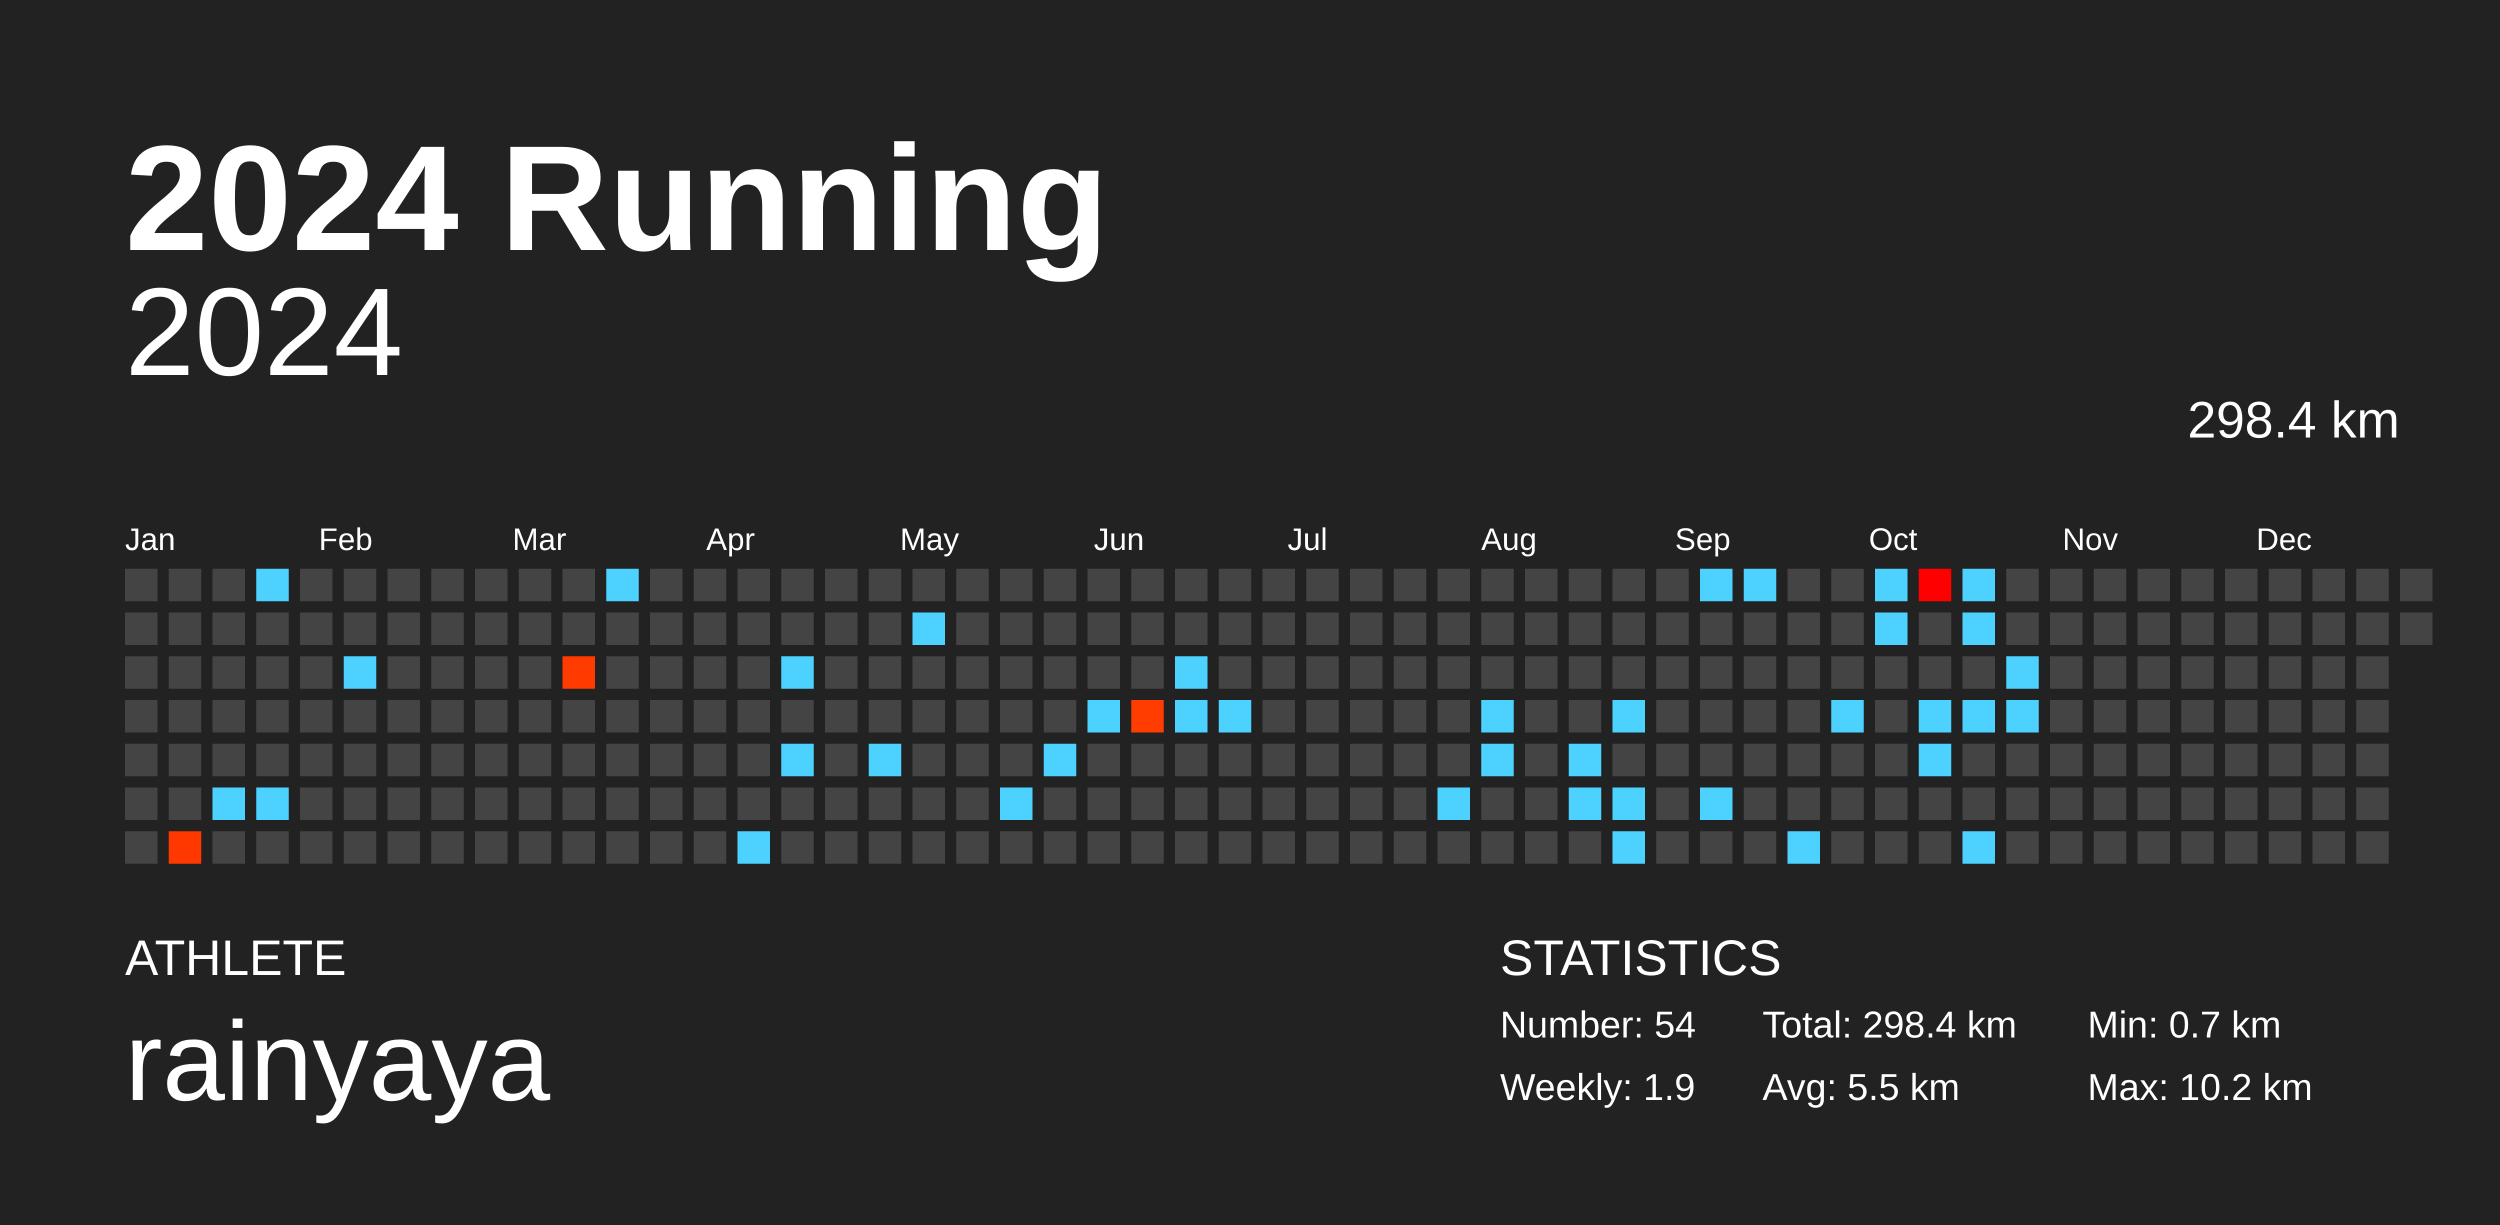
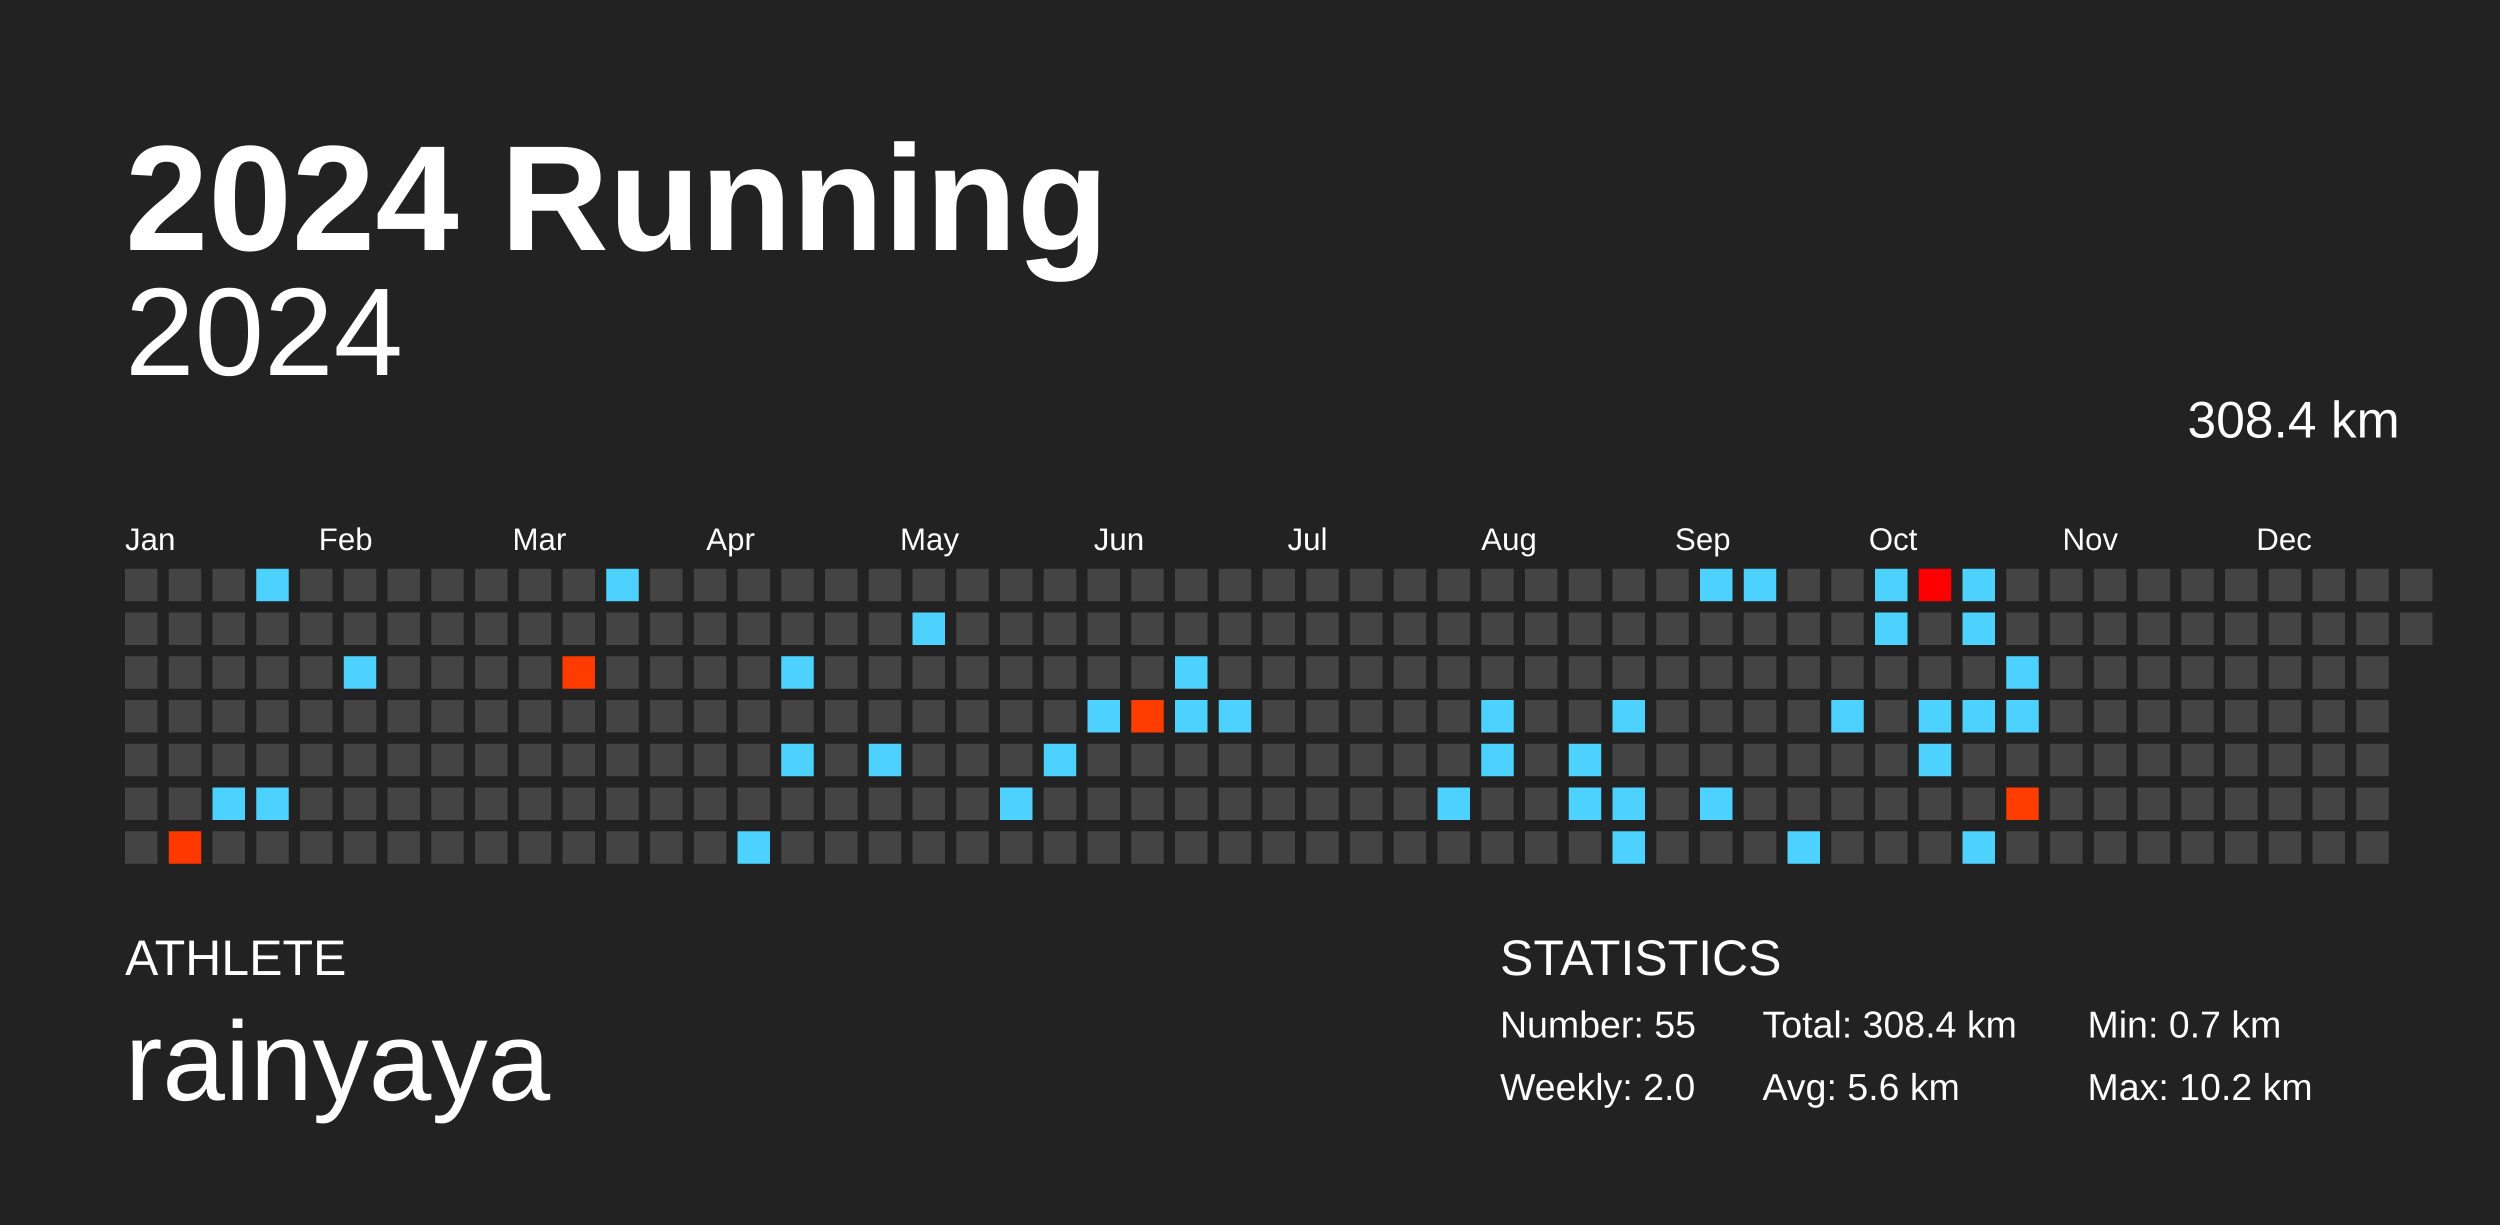
<svg xmlns="http://www.w3.org/2000/svg" baseProfile="full" height="98mm" version="1.1" viewBox="0,0,200,98" width="200mm">
  <defs />
  <rect fill="#222222" height="98" width="200" x="0" y="0" />
  <text fill="#FFFFFF" style="font-size:12px; font-family:Arial; font-weight:bold;" x="10" y="20">2024 Running</text>
  <text fill="#FFFFFF" style="font-size:4px; font-family:Arial" x="10" y="78">ATHLETE</text>
  <text fill="#FFFFFF" style="font-size:9px; font-family:Arial" x="10" y="88">rainyaya</text>
  <text fill="#FFFFFF" style="font-size:4px; font-family:Arial" x="120" y="78">STATISTICS</text>
-   <text fill="#FFFFFF" style="font-size:3px; font-family:Arial" x="120" y="83">Number: 54</text>
-   <text fill="#FFFFFF" style="font-size:3px; font-family:Arial" x="120" y="88">Weekly: 1.9</text>
-   <text fill="#FFFFFF" style="font-size:3px; font-family:Arial" x="141" y="83">Total: 298.4 km</text>
-   <text fill="#FFFFFF" style="font-size:3px; font-family:Arial" x="141" y="88">Avg: 5.5 km</text>
+   <text fill="#FFFFFF" style="font-size:3px; font-family:Arial" x="120" y="83">Number: 55</text>
+   <text fill="#FFFFFF" style="font-size:3px; font-family:Arial" x="120" y="88">Weekly: 2.0</text>
+   <text fill="#FFFFFF" style="font-size:3px; font-family:Arial" x="141" y="83">Total: 308.4 km</text>
+   <text fill="#FFFFFF" style="font-size:3px; font-family:Arial" x="141" y="88">Avg: 5.6 km</text>
  <text fill="#FFFFFF" style="font-size:3px; font-family:Arial" x="167" y="83">Min: 0.7 km</text>
  <text fill="#FFFFFF" style="font-size:3px; font-family:Arial" x="167" y="88">Max: 10.2 km</text>
  <text alignment-baseline="hanging" fill="#FFFFFF" style="font-size:10.0px; font-family:Arial;" x="10" y="30">2024</text>
-   <text alignment-baseline="hanging" fill="#FFFFFF" style="font-size:4.125px; font-family:Arial;" x="175" y="35">298.4 km</text>
+   <text alignment-baseline="hanging" fill="#FFFFFF" style="font-size:4.125px; font-family:Arial;" x="175" y="35">308.4 km</text>
  <text fill="#FFFFFF" style="font-size:2.5px; font-family:Arial" x="10.0" y="44">Jan</text>
  <text fill="#FFFFFF" style="font-size:2.5px; font-family:Arial" x="25.5" y="44">Feb</text>
  <text fill="#FFFFFF" style="font-size:2.5px; font-family:Arial" x="41.0" y="44">Mar</text>
  <text fill="#FFFFFF" style="font-size:2.5px; font-family:Arial" x="56.5" y="44">Apr</text>
  <text fill="#FFFFFF" style="font-size:2.5px; font-family:Arial" x="72.0" y="44">May</text>
  <text fill="#FFFFFF" style="font-size:2.5px; font-family:Arial" x="87.5" y="44">Jun</text>
  <text fill="#FFFFFF" style="font-size:2.5px; font-family:Arial" x="103.0" y="44">Jul</text>
  <text fill="#FFFFFF" style="font-size:2.5px; font-family:Arial" x="118.5" y="44">Aug</text>
  <text fill="#FFFFFF" style="font-size:2.5px; font-family:Arial" x="134.0" y="44">Sep</text>
  <text fill="#FFFFFF" style="font-size:2.5px; font-family:Arial" x="149.5" y="44">Oct</text>
  <text fill="#FFFFFF" style="font-size:2.5px; font-family:Arial" x="165.0" y="44">Nov</text>
  <text fill="#FFFFFF" style="font-size:2.5px; font-family:Arial" x="180.5" y="44">Dec</text>
  <rect fill="#444444" height="2.6" width="2.6" x="10.0" y="45.5" />
  <rect fill="#444444" height="2.6" width="2.6" x="10.0" y="49.0" />
  <rect fill="#444444" height="2.6" width="2.6" x="10.0" y="52.5" />
  <rect fill="#444444" height="2.6" width="2.6" x="10.0" y="56.0" />
  <rect fill="#444444" height="2.6" width="2.6" x="10.0" y="59.5" />
  <rect fill="#444444" height="2.6" width="2.6" x="10.0" y="63.0" />
  <rect fill="#444444" height="2.6" width="2.6" x="10.0" y="66.5" />
  <rect fill="#444444" height="2.6" width="2.6" x="13.5" y="45.5" />
  <rect fill="#444444" height="2.6" width="2.6" x="13.5" y="49.0" />
  <rect fill="#444444" height="2.6" width="2.6" x="13.5" y="52.5" />
  <rect fill="#444444" height="2.6" width="2.6" x="13.5" y="56.0" />
  <rect fill="#444444" height="2.6" width="2.6" x="13.5" y="59.5" />
  <rect fill="#444444" height="2.6" width="2.6" x="13.5" y="63.0" />
  <rect fill="#ff3800" height="2.6" width="2.6" x="13.5" y="66.5" />
  <rect fill="#444444" height="2.6" width="2.6" x="17.0" y="45.5" />
  <rect fill="#444444" height="2.6" width="2.6" x="17.0" y="49.0" />
  <rect fill="#444444" height="2.6" width="2.6" x="17.0" y="52.5" />
  <rect fill="#444444" height="2.6" width="2.6" x="17.0" y="56.0" />
  <rect fill="#444444" height="2.6" width="2.6" x="17.0" y="59.5" />
  <rect fill="#4dd2ff" height="2.6" width="2.6" x="17.0" y="63.0" />
  <rect fill="#444444" height="2.6" width="2.6" x="17.0" y="66.5" />
  <rect fill="#4dd2ff" height="2.6" width="2.6" x="20.5" y="45.5" />
  <rect fill="#444444" height="2.6" width="2.6" x="20.5" y="49.0" />
  <rect fill="#444444" height="2.6" width="2.6" x="20.5" y="52.5" />
  <rect fill="#444444" height="2.6" width="2.6" x="20.5" y="56.0" />
  <rect fill="#444444" height="2.6" width="2.6" x="20.5" y="59.5" />
  <rect fill="#4dd2ff" height="2.6" width="2.6" x="20.5" y="63.0" />
  <rect fill="#444444" height="2.6" width="2.6" x="20.5" y="66.5" />
  <rect fill="#444444" height="2.6" width="2.6" x="24.0" y="45.5" />
  <rect fill="#444444" height="2.6" width="2.6" x="24.0" y="49.0" />
  <rect fill="#444444" height="2.6" width="2.6" x="24.0" y="52.5" />
  <rect fill="#444444" height="2.6" width="2.6" x="24.0" y="56.0" />
  <rect fill="#444444" height="2.6" width="2.6" x="24.0" y="59.5" />
  <rect fill="#444444" height="2.6" width="2.6" x="24.0" y="63.0" />
  <rect fill="#444444" height="2.6" width="2.6" x="24.0" y="66.5" />
  <rect fill="#444444" height="2.6" width="2.6" x="27.5" y="45.5" />
  <rect fill="#444444" height="2.6" width="2.6" x="27.5" y="49.0" />
  <rect fill="#4dd2ff" height="2.6" width="2.6" x="27.5" y="52.5" />
  <rect fill="#444444" height="2.6" width="2.6" x="27.5" y="56.0" />
  <rect fill="#444444" height="2.6" width="2.6" x="27.5" y="59.5" />
  <rect fill="#444444" height="2.6" width="2.6" x="27.5" y="63.0" />
  <rect fill="#444444" height="2.6" width="2.6" x="27.5" y="66.5" />
  <rect fill="#444444" height="2.6" width="2.6" x="31.0" y="45.5" />
  <rect fill="#444444" height="2.6" width="2.6" x="31.0" y="49.0" />
  <rect fill="#444444" height="2.6" width="2.6" x="31.0" y="52.5" />
  <rect fill="#444444" height="2.6" width="2.6" x="31.0" y="56.0" />
  <rect fill="#444444" height="2.6" width="2.6" x="31.0" y="59.5" />
  <rect fill="#444444" height="2.6" width="2.6" x="31.0" y="63.0" />
  <rect fill="#444444" height="2.6" width="2.6" x="31.0" y="66.5" />
  <rect fill="#444444" height="2.6" width="2.6" x="34.5" y="45.5" />
  <rect fill="#444444" height="2.6" width="2.6" x="34.5" y="49.0" />
  <rect fill="#444444" height="2.6" width="2.6" x="34.5" y="52.5" />
  <rect fill="#444444" height="2.6" width="2.6" x="34.5" y="56.0" />
  <rect fill="#444444" height="2.6" width="2.6" x="34.5" y="59.5" />
  <rect fill="#444444" height="2.6" width="2.6" x="34.5" y="63.0" />
  <rect fill="#444444" height="2.6" width="2.6" x="34.5" y="66.5" />
  <rect fill="#444444" height="2.6" width="2.6" x="38.0" y="45.5" />
  <rect fill="#444444" height="2.6" width="2.6" x="38.0" y="49.0" />
  <rect fill="#444444" height="2.6" width="2.6" x="38.0" y="52.5" />
  <rect fill="#444444" height="2.6" width="2.6" x="38.0" y="56.0" />
  <rect fill="#444444" height="2.6" width="2.6" x="38.0" y="59.5" />
  <rect fill="#444444" height="2.6" width="2.6" x="38.0" y="63.0" />
  <rect fill="#444444" height="2.6" width="2.6" x="38.0" y="66.5" />
  <rect fill="#444444" height="2.6" width="2.6" x="41.5" y="45.5" />
  <rect fill="#444444" height="2.6" width="2.6" x="41.5" y="49.0" />
  <rect fill="#444444" height="2.6" width="2.6" x="41.5" y="52.5" />
  <rect fill="#444444" height="2.6" width="2.6" x="41.5" y="56.0" />
  <rect fill="#444444" height="2.6" width="2.6" x="41.5" y="59.5" />
  <rect fill="#444444" height="2.6" width="2.6" x="41.5" y="63.0" />
  <rect fill="#444444" height="2.6" width="2.6" x="41.5" y="66.5" />
  <rect fill="#444444" height="2.6" width="2.6" x="45.0" y="45.5" />
  <rect fill="#444444" height="2.6" width="2.6" x="45.0" y="49.0" />
  <rect fill="#ff3b00" height="2.6" width="2.6" x="45.0" y="52.5" />
  <rect fill="#444444" height="2.6" width="2.6" x="45.0" y="56.0" />
  <rect fill="#444444" height="2.6" width="2.6" x="45.0" y="59.5" />
  <rect fill="#444444" height="2.6" width="2.6" x="45.0" y="63.0" />
  <rect fill="#444444" height="2.6" width="2.6" x="45.0" y="66.5" />
  <rect fill="#4dd2ff" height="2.6" width="2.6" x="48.5" y="45.5" />
  <rect fill="#444444" height="2.6" width="2.6" x="48.5" y="49.0" />
  <rect fill="#444444" height="2.6" width="2.6" x="48.5" y="52.5" />
  <rect fill="#444444" height="2.6" width="2.6" x="48.5" y="56.0" />
  <rect fill="#444444" height="2.6" width="2.6" x="48.5" y="59.5" />
  <rect fill="#444444" height="2.6" width="2.6" x="48.5" y="63.0" />
  <rect fill="#444444" height="2.6" width="2.6" x="48.5" y="66.5" />
  <rect fill="#444444" height="2.6" width="2.6" x="52.0" y="45.5" />
  <rect fill="#444444" height="2.6" width="2.6" x="52.0" y="49.0" />
  <rect fill="#444444" height="2.6" width="2.6" x="52.0" y="52.5" />
  <rect fill="#444444" height="2.6" width="2.6" x="52.0" y="56.0" />
  <rect fill="#444444" height="2.6" width="2.6" x="52.0" y="59.5" />
  <rect fill="#444444" height="2.6" width="2.6" x="52.0" y="63.0" />
  <rect fill="#444444" height="2.6" width="2.6" x="52.0" y="66.5" />
  <rect fill="#444444" height="2.6" width="2.6" x="55.5" y="45.5" />
  <rect fill="#444444" height="2.6" width="2.6" x="55.5" y="49.0" />
  <rect fill="#444444" height="2.6" width="2.6" x="55.5" y="52.5" />
  <rect fill="#444444" height="2.6" width="2.6" x="55.5" y="56.0" />
  <rect fill="#444444" height="2.6" width="2.6" x="55.5" y="59.5" />
  <rect fill="#444444" height="2.6" width="2.6" x="55.5" y="63.0" />
  <rect fill="#444444" height="2.6" width="2.6" x="55.5" y="66.5" />
  <rect fill="#444444" height="2.6" width="2.6" x="59.0" y="45.5" />
  <rect fill="#444444" height="2.6" width="2.6" x="59.0" y="49.0" />
  <rect fill="#444444" height="2.6" width="2.6" x="59.0" y="52.5" />
  <rect fill="#444444" height="2.6" width="2.6" x="59.0" y="56.0" />
  <rect fill="#444444" height="2.6" width="2.6" x="59.0" y="59.5" />
  <rect fill="#444444" height="2.6" width="2.6" x="59.0" y="63.0" />
  <rect fill="#4dd2ff" height="2.6" width="2.6" x="59.0" y="66.5" />
  <rect fill="#444444" height="2.6" width="2.6" x="62.5" y="45.5" />
  <rect fill="#444444" height="2.6" width="2.6" x="62.5" y="49.0" />
  <rect fill="#4dd2ff" height="2.6" width="2.6" x="62.5" y="52.5" />
  <rect fill="#444444" height="2.6" width="2.6" x="62.5" y="56.0" />
  <rect fill="#4dd2ff" height="2.6" width="2.6" x="62.5" y="59.5" />
  <rect fill="#444444" height="2.6" width="2.6" x="62.5" y="63.0" />
  <rect fill="#444444" height="2.6" width="2.6" x="62.5" y="66.5" />
  <rect fill="#444444" height="2.6" width="2.6" x="66.0" y="45.5" />
  <rect fill="#444444" height="2.6" width="2.6" x="66.0" y="49.0" />
  <rect fill="#444444" height="2.6" width="2.6" x="66.0" y="52.5" />
  <rect fill="#444444" height="2.6" width="2.6" x="66.0" y="56.0" />
  <rect fill="#444444" height="2.6" width="2.6" x="66.0" y="59.5" />
  <rect fill="#444444" height="2.6" width="2.6" x="66.0" y="63.0" />
  <rect fill="#444444" height="2.6" width="2.6" x="66.0" y="66.5" />
  <rect fill="#444444" height="2.6" width="2.6" x="69.5" y="45.5" />
  <rect fill="#444444" height="2.6" width="2.6" x="69.5" y="49.0" />
  <rect fill="#444444" height="2.6" width="2.6" x="69.5" y="52.5" />
  <rect fill="#444444" height="2.6" width="2.6" x="69.5" y="56.0" />
  <rect fill="#4dd2ff" height="2.6" width="2.6" x="69.5" y="59.5" />
  <rect fill="#444444" height="2.6" width="2.6" x="69.5" y="63.0" />
  <rect fill="#444444" height="2.6" width="2.6" x="69.5" y="66.5" />
  <rect fill="#444444" height="2.6" width="2.6" x="73.0" y="45.5" />
  <rect fill="#4dd2ff" height="2.6" width="2.6" x="73.0" y="49.0" />
  <rect fill="#444444" height="2.6" width="2.6" x="73.0" y="52.5" />
  <rect fill="#444444" height="2.6" width="2.6" x="73.0" y="56.0" />
  <rect fill="#444444" height="2.6" width="2.6" x="73.0" y="59.5" />
  <rect fill="#444444" height="2.6" width="2.6" x="73.0" y="63.0" />
  <rect fill="#444444" height="2.6" width="2.6" x="73.0" y="66.5" />
  <rect fill="#444444" height="2.6" width="2.6" x="76.5" y="45.5" />
  <rect fill="#444444" height="2.6" width="2.6" x="76.5" y="49.0" />
  <rect fill="#444444" height="2.6" width="2.6" x="76.5" y="52.5" />
  <rect fill="#444444" height="2.6" width="2.6" x="76.5" y="56.0" />
  <rect fill="#444444" height="2.6" width="2.6" x="76.5" y="59.5" />
  <rect fill="#444444" height="2.6" width="2.6" x="76.5" y="63.0" />
  <rect fill="#444444" height="2.6" width="2.6" x="76.5" y="66.5" />
  <rect fill="#444444" height="2.6" width="2.6" x="80.0" y="45.5" />
  <rect fill="#444444" height="2.6" width="2.6" x="80.0" y="49.0" />
  <rect fill="#444444" height="2.6" width="2.6" x="80.0" y="52.5" />
  <rect fill="#444444" height="2.6" width="2.6" x="80.0" y="56.0" />
  <rect fill="#444444" height="2.6" width="2.6" x="80.0" y="59.5" />
  <rect fill="#4dd2ff" height="2.6" width="2.6" x="80.0" y="63.0" />
  <rect fill="#444444" height="2.6" width="2.6" x="80.0" y="66.5" />
  <rect fill="#444444" height="2.6" width="2.6" x="83.5" y="45.5" />
  <rect fill="#444444" height="2.6" width="2.6" x="83.5" y="49.0" />
  <rect fill="#444444" height="2.6" width="2.6" x="83.5" y="52.5" />
  <rect fill="#444444" height="2.6" width="2.6" x="83.5" y="56.0" />
  <rect fill="#4dd2ff" height="2.6" width="2.6" x="83.5" y="59.5" />
  <rect fill="#444444" height="2.6" width="2.6" x="83.5" y="63.0" />
  <rect fill="#444444" height="2.6" width="2.6" x="83.5" y="66.5" />
  <rect fill="#444444" height="2.6" width="2.6" x="87.0" y="45.5" />
  <rect fill="#444444" height="2.6" width="2.6" x="87.0" y="49.0" />
  <rect fill="#444444" height="2.6" width="2.6" x="87.0" y="52.5" />
  <rect fill="#4dd2ff" height="2.6" width="2.6" x="87.0" y="56.0" />
  <rect fill="#444444" height="2.6" width="2.6" x="87.0" y="59.5" />
  <rect fill="#444444" height="2.6" width="2.6" x="87.0" y="63.0" />
  <rect fill="#444444" height="2.6" width="2.6" x="87.0" y="66.5" />
  <rect fill="#444444" height="2.6" width="2.6" x="90.5" y="45.5" />
  <rect fill="#444444" height="2.6" width="2.6" x="90.5" y="49.0" />
  <rect fill="#444444" height="2.6" width="2.6" x="90.5" y="52.5" />
  <rect fill="#ff3d00" height="2.6" width="2.6" x="90.5" y="56.0" />
  <rect fill="#444444" height="2.6" width="2.6" x="90.5" y="59.5" />
  <rect fill="#444444" height="2.6" width="2.6" x="90.5" y="63.0" />
  <rect fill="#444444" height="2.6" width="2.6" x="90.5" y="66.5" />
  <rect fill="#444444" height="2.6" width="2.6" x="94.0" y="45.5" />
  <rect fill="#444444" height="2.6" width="2.6" x="94.0" y="49.0" />
  <rect fill="#4dd2ff" height="2.6" width="2.6" x="94.0" y="52.5" />
  <rect fill="#4dd2ff" height="2.6" width="2.6" x="94.0" y="56.0" />
  <rect fill="#444444" height="2.6" width="2.6" x="94.0" y="59.5" />
  <rect fill="#444444" height="2.6" width="2.6" x="94.0" y="63.0" />
  <rect fill="#444444" height="2.6" width="2.6" x="94.0" y="66.5" />
  <rect fill="#444444" height="2.6" width="2.6" x="97.5" y="45.5" />
  <rect fill="#444444" height="2.6" width="2.6" x="97.5" y="49.0" />
  <rect fill="#444444" height="2.6" width="2.6" x="97.5" y="52.5" />
  <rect fill="#4dd2ff" height="2.6" width="2.6" x="97.5" y="56.0" />
  <rect fill="#444444" height="2.6" width="2.6" x="97.5" y="59.5" />
  <rect fill="#444444" height="2.6" width="2.6" x="97.5" y="63.0" />
  <rect fill="#444444" height="2.6" width="2.6" x="97.5" y="66.5" />
  <rect fill="#444444" height="2.6" width="2.6" x="101.0" y="45.5" />
  <rect fill="#444444" height="2.6" width="2.6" x="101.0" y="49.0" />
  <rect fill="#444444" height="2.6" width="2.6" x="101.0" y="52.5" />
  <rect fill="#444444" height="2.6" width="2.6" x="101.0" y="56.0" />
  <rect fill="#444444" height="2.6" width="2.6" x="101.0" y="59.5" />
  <rect fill="#444444" height="2.6" width="2.6" x="101.0" y="63.0" />
  <rect fill="#444444" height="2.6" width="2.6" x="101.0" y="66.5" />
  <rect fill="#444444" height="2.6" width="2.6" x="104.5" y="45.5" />
  <rect fill="#444444" height="2.6" width="2.6" x="104.5" y="49.0" />
  <rect fill="#444444" height="2.6" width="2.6" x="104.5" y="52.5" />
  <rect fill="#444444" height="2.6" width="2.6" x="104.5" y="56.0" />
  <rect fill="#444444" height="2.6" width="2.6" x="104.5" y="59.5" />
  <rect fill="#444444" height="2.6" width="2.6" x="104.5" y="63.0" />
  <rect fill="#444444" height="2.6" width="2.6" x="104.5" y="66.5" />
  <rect fill="#444444" height="2.6" width="2.6" x="108.0" y="45.5" />
  <rect fill="#444444" height="2.6" width="2.6" x="108.0" y="49.0" />
  <rect fill="#444444" height="2.6" width="2.6" x="108.0" y="52.5" />
  <rect fill="#444444" height="2.6" width="2.6" x="108.0" y="56.0" />
  <rect fill="#444444" height="2.6" width="2.6" x="108.0" y="59.5" />
  <rect fill="#444444" height="2.6" width="2.6" x="108.0" y="63.0" />
  <rect fill="#444444" height="2.6" width="2.6" x="108.0" y="66.5" />
  <rect fill="#444444" height="2.6" width="2.6" x="111.5" y="45.5" />
  <rect fill="#444444" height="2.6" width="2.6" x="111.5" y="49.0" />
  <rect fill="#444444" height="2.6" width="2.6" x="111.5" y="52.5" />
  <rect fill="#444444" height="2.6" width="2.6" x="111.5" y="56.0" />
  <rect fill="#444444" height="2.6" width="2.6" x="111.5" y="59.5" />
  <rect fill="#444444" height="2.6" width="2.6" x="111.5" y="63.0" />
  <rect fill="#444444" height="2.6" width="2.6" x="111.5" y="66.5" />
  <rect fill="#444444" height="2.6" width="2.6" x="115.0" y="45.5" />
  <rect fill="#444444" height="2.6" width="2.6" x="115.0" y="49.0" />
  <rect fill="#444444" height="2.6" width="2.6" x="115.0" y="52.5" />
  <rect fill="#444444" height="2.6" width="2.6" x="115.0" y="56.0" />
  <rect fill="#444444" height="2.6" width="2.6" x="115.0" y="59.5" />
  <rect fill="#4dd2ff" height="2.6" width="2.6" x="115.0" y="63.0" />
  <rect fill="#444444" height="2.6" width="2.6" x="115.0" y="66.5" />
  <rect fill="#444444" height="2.6" width="2.6" x="118.5" y="45.5" />
  <rect fill="#444444" height="2.6" width="2.6" x="118.5" y="49.0" />
  <rect fill="#444444" height="2.6" width="2.6" x="118.5" y="52.5" />
  <rect fill="#4dd2ff" height="2.6" width="2.6" x="118.5" y="56.0" />
  <rect fill="#4dd2ff" height="2.6" width="2.6" x="118.5" y="59.5" />
  <rect fill="#444444" height="2.6" width="2.6" x="118.5" y="63.0" />
  <rect fill="#444444" height="2.6" width="2.6" x="118.5" y="66.5" />
  <rect fill="#444444" height="2.6" width="2.6" x="122.0" y="45.5" />
  <rect fill="#444444" height="2.6" width="2.6" x="122.0" y="49.0" />
  <rect fill="#444444" height="2.6" width="2.6" x="122.0" y="52.5" />
  <rect fill="#444444" height="2.6" width="2.6" x="122.0" y="56.0" />
  <rect fill="#444444" height="2.6" width="2.6" x="122.0" y="59.5" />
  <rect fill="#444444" height="2.6" width="2.6" x="122.0" y="63.0" />
  <rect fill="#444444" height="2.6" width="2.6" x="122.0" y="66.5" />
  <rect fill="#444444" height="2.6" width="2.6" x="125.5" y="45.5" />
  <rect fill="#444444" height="2.6" width="2.6" x="125.5" y="49.0" />
  <rect fill="#444444" height="2.6" width="2.6" x="125.5" y="52.5" />
  <rect fill="#444444" height="2.6" width="2.6" x="125.5" y="56.0" />
  <rect fill="#4dd2ff" height="2.6" width="2.6" x="125.5" y="59.5" />
  <rect fill="#4dd2ff" height="2.6" width="2.6" x="125.5" y="63.0" />
  <rect fill="#444444" height="2.6" width="2.6" x="125.5" y="66.5" />
  <rect fill="#444444" height="2.6" width="2.6" x="129.0" y="45.5" />
  <rect fill="#444444" height="2.6" width="2.6" x="129.0" y="49.0" />
  <rect fill="#444444" height="2.6" width="2.6" x="129.0" y="52.5" />
  <rect fill="#4dd2ff" height="2.6" width="2.6" x="129.0" y="56.0" />
  <rect fill="#444444" height="2.6" width="2.6" x="129.0" y="59.5" />
  <rect fill="#4dd2ff" height="2.6" width="2.6" x="129.0" y="63.0" />
  <rect fill="#4dd2ff" height="2.6" width="2.6" x="129.0" y="66.5" />
  <rect fill="#444444" height="2.6" width="2.6" x="132.5" y="45.5" />
  <rect fill="#444444" height="2.6" width="2.6" x="132.5" y="49.0" />
  <rect fill="#444444" height="2.6" width="2.6" x="132.5" y="52.5" />
  <rect fill="#444444" height="2.6" width="2.6" x="132.5" y="56.0" />
  <rect fill="#444444" height="2.6" width="2.6" x="132.5" y="59.5" />
  <rect fill="#444444" height="2.6" width="2.6" x="132.5" y="63.0" />
  <rect fill="#444444" height="2.6" width="2.6" x="132.5" y="66.5" />
  <rect fill="#4dd2ff" height="2.6" width="2.6" x="136.0" y="45.5" />
  <rect fill="#444444" height="2.6" width="2.6" x="136.0" y="49.0" />
  <rect fill="#444444" height="2.6" width="2.6" x="136.0" y="52.5" />
  <rect fill="#444444" height="2.6" width="2.6" x="136.0" y="56.0" />
  <rect fill="#444444" height="2.6" width="2.6" x="136.0" y="59.5" />
  <rect fill="#4dd2ff" height="2.6" width="2.6" x="136.0" y="63.0" />
  <rect fill="#444444" height="2.6" width="2.6" x="136.0" y="66.5" />
  <rect fill="#4dd2ff" height="2.6" width="2.6" x="139.5" y="45.5" />
  <rect fill="#444444" height="2.6" width="2.6" x="139.5" y="49.0" />
  <rect fill="#444444" height="2.6" width="2.6" x="139.5" y="52.5" />
  <rect fill="#444444" height="2.6" width="2.6" x="139.5" y="56.0" />
  <rect fill="#444444" height="2.6" width="2.6" x="139.5" y="59.5" />
  <rect fill="#444444" height="2.6" width="2.6" x="139.5" y="63.0" />
  <rect fill="#444444" height="2.6" width="2.6" x="139.5" y="66.5" />
  <rect fill="#444444" height="2.6" width="2.6" x="143.0" y="45.5" />
  <rect fill="#444444" height="2.6" width="2.6" x="143.0" y="49.0" />
  <rect fill="#444444" height="2.6" width="2.6" x="143.0" y="52.5" />
  <rect fill="#444444" height="2.6" width="2.6" x="143.0" y="56.0" />
  <rect fill="#444444" height="2.6" width="2.6" x="143.0" y="59.5" />
  <rect fill="#444444" height="2.6" width="2.6" x="143.0" y="63.0" />
  <rect fill="#4dd2ff" height="2.6" width="2.6" x="143.0" y="66.5" />
  <rect fill="#444444" height="2.6" width="2.6" x="146.5" y="45.5" />
  <rect fill="#444444" height="2.6" width="2.6" x="146.5" y="49.0" />
  <rect fill="#444444" height="2.6" width="2.6" x="146.5" y="52.5" />
  <rect fill="#4dd2ff" height="2.6" width="2.6" x="146.5" y="56.0" />
  <rect fill="#444444" height="2.6" width="2.6" x="146.5" y="59.5" />
  <rect fill="#444444" height="2.6" width="2.6" x="146.5" y="63.0" />
  <rect fill="#444444" height="2.6" width="2.6" x="146.5" y="66.5" />
  <rect fill="#4dd2ff" height="2.6" width="2.6" x="150.0" y="45.5" />
  <rect fill="#4dd2ff" height="2.6" width="2.6" x="150.0" y="49.0" />
  <rect fill="#444444" height="2.6" width="2.6" x="150.0" y="52.5" />
  <rect fill="#444444" height="2.6" width="2.6" x="150.0" y="56.0" />
  <rect fill="#444444" height="2.6" width="2.6" x="150.0" y="59.5" />
  <rect fill="#444444" height="2.6" width="2.6" x="150.0" y="63.0" />
  <rect fill="#444444" height="2.6" width="2.6" x="150.0" y="66.5" />
  <rect fill="#ff0000" height="2.6" width="2.6" x="153.5" y="45.5" />
  <rect fill="#444444" height="2.6" width="2.6" x="153.5" y="49.0" />
  <rect fill="#444444" height="2.6" width="2.6" x="153.5" y="52.5" />
  <rect fill="#4dd2ff" height="2.6" width="2.6" x="153.5" y="56.0" />
  <rect fill="#4dd2ff" height="2.6" width="2.6" x="153.5" y="59.5" />
  <rect fill="#444444" height="2.6" width="2.6" x="153.5" y="63.0" />
  <rect fill="#444444" height="2.6" width="2.6" x="153.5" y="66.5" />
  <rect fill="#4dd2ff" height="2.6" width="2.6" x="157.0" y="45.5" />
  <rect fill="#4dd2ff" height="2.6" width="2.6" x="157.0" y="49.0" />
  <rect fill="#444444" height="2.6" width="2.6" x="157.0" y="52.5" />
  <rect fill="#4dd2ff" height="2.6" width="2.6" x="157.0" y="56.0" />
  <rect fill="#444444" height="2.6" width="2.6" x="157.0" y="59.5" />
  <rect fill="#444444" height="2.6" width="2.6" x="157.0" y="63.0" />
  <rect fill="#4dd2ff" height="2.6" width="2.6" x="157.0" y="66.5" />
  <rect fill="#444444" height="2.6" width="2.6" x="160.5" y="45.5" />
  <rect fill="#444444" height="2.6" width="2.6" x="160.5" y="49.0" />
  <rect fill="#4dd2ff" height="2.6" width="2.6" x="160.5" y="52.5" />
  <rect fill="#4dd2ff" height="2.6" width="2.6" x="160.5" y="56.0" />
  <rect fill="#444444" height="2.6" width="2.6" x="160.5" y="59.5" />
-   <rect fill="#444444" height="2.6" width="2.6" x="160.5" y="63.0" />
+   <rect fill="#ff3d00" height="2.6" width="2.6" x="160.5" y="63.0" />
  <rect fill="#444444" height="2.6" width="2.6" x="160.5" y="66.5" />
  <rect fill="#444444" height="2.6" width="2.6" x="164.0" y="45.5" />
  <rect fill="#444444" height="2.6" width="2.6" x="164.0" y="49.0" />
  <rect fill="#444444" height="2.6" width="2.6" x="164.0" y="52.5" />
  <rect fill="#444444" height="2.6" width="2.6" x="164.0" y="56.0" />
  <rect fill="#444444" height="2.6" width="2.6" x="164.0" y="59.5" />
  <rect fill="#444444" height="2.6" width="2.6" x="164.0" y="63.0" />
  <rect fill="#444444" height="2.6" width="2.6" x="164.0" y="66.5" />
  <rect fill="#444444" height="2.6" width="2.6" x="167.5" y="45.5" />
  <rect fill="#444444" height="2.6" width="2.6" x="167.5" y="49.0" />
  <rect fill="#444444" height="2.6" width="2.6" x="167.5" y="52.5" />
  <rect fill="#444444" height="2.6" width="2.6" x="167.5" y="56.0" />
  <rect fill="#444444" height="2.6" width="2.6" x="167.5" y="59.5" />
  <rect fill="#444444" height="2.6" width="2.6" x="167.5" y="63.0" />
  <rect fill="#444444" height="2.6" width="2.6" x="167.5" y="66.5" />
  <rect fill="#444444" height="2.6" width="2.6" x="171.0" y="45.5" />
  <rect fill="#444444" height="2.6" width="2.6" x="171.0" y="49.0" />
  <rect fill="#444444" height="2.6" width="2.6" x="171.0" y="52.5" />
  <rect fill="#444444" height="2.6" width="2.6" x="171.0" y="56.0" />
  <rect fill="#444444" height="2.6" width="2.6" x="171.0" y="59.5" />
  <rect fill="#444444" height="2.6" width="2.6" x="171.0" y="63.0" />
  <rect fill="#444444" height="2.6" width="2.6" x="171.0" y="66.5" />
  <rect fill="#444444" height="2.6" width="2.6" x="174.5" y="45.5" />
  <rect fill="#444444" height="2.6" width="2.6" x="174.5" y="49.0" />
  <rect fill="#444444" height="2.6" width="2.6" x="174.5" y="52.5" />
  <rect fill="#444444" height="2.6" width="2.6" x="174.5" y="56.0" />
  <rect fill="#444444" height="2.6" width="2.6" x="174.5" y="59.5" />
  <rect fill="#444444" height="2.6" width="2.6" x="174.5" y="63.0" />
  <rect fill="#444444" height="2.6" width="2.6" x="174.5" y="66.5" />
  <rect fill="#444444" height="2.6" width="2.6" x="178.0" y="45.5" />
  <rect fill="#444444" height="2.6" width="2.6" x="178.0" y="49.0" />
  <rect fill="#444444" height="2.6" width="2.6" x="178.0" y="52.5" />
  <rect fill="#444444" height="2.6" width="2.6" x="178.0" y="56.0" />
  <rect fill="#444444" height="2.6" width="2.6" x="178.0" y="59.5" />
  <rect fill="#444444" height="2.6" width="2.6" x="178.0" y="63.0" />
  <rect fill="#444444" height="2.6" width="2.6" x="178.0" y="66.5" />
  <rect fill="#444444" height="2.6" width="2.6" x="181.5" y="45.5" />
  <rect fill="#444444" height="2.6" width="2.6" x="181.5" y="49.0" />
  <rect fill="#444444" height="2.6" width="2.6" x="181.5" y="52.5" />
  <rect fill="#444444" height="2.6" width="2.6" x="181.5" y="56.0" />
  <rect fill="#444444" height="2.6" width="2.6" x="181.5" y="59.5" />
  <rect fill="#444444" height="2.6" width="2.6" x="181.5" y="63.0" />
  <rect fill="#444444" height="2.6" width="2.6" x="181.5" y="66.5" />
  <rect fill="#444444" height="2.6" width="2.6" x="185.0" y="45.5" />
  <rect fill="#444444" height="2.6" width="2.6" x="185.0" y="49.0" />
  <rect fill="#444444" height="2.6" width="2.6" x="185.0" y="52.5" />
  <rect fill="#444444" height="2.6" width="2.6" x="185.0" y="56.0" />
  <rect fill="#444444" height="2.6" width="2.6" x="185.0" y="59.5" />
  <rect fill="#444444" height="2.6" width="2.6" x="185.0" y="63.0" />
  <rect fill="#444444" height="2.6" width="2.6" x="185.0" y="66.5" />
  <rect fill="#444444" height="2.6" width="2.6" x="188.5" y="45.5" />
  <rect fill="#444444" height="2.6" width="2.6" x="188.5" y="49.0" />
  <rect fill="#444444" height="2.6" width="2.6" x="188.5" y="52.5" />
  <rect fill="#444444" height="2.6" width="2.6" x="188.5" y="56.0" />
  <rect fill="#444444" height="2.6" width="2.6" x="188.5" y="59.5" />
  <rect fill="#444444" height="2.6" width="2.6" x="188.5" y="63.0" />
  <rect fill="#444444" height="2.6" width="2.6" x="188.5" y="66.5" />
  <rect fill="#444444" height="2.6" width="2.6" x="192.0" y="45.5" />
  <rect fill="#444444" height="2.6" width="2.6" x="192.0" y="49.0" />
</svg>
